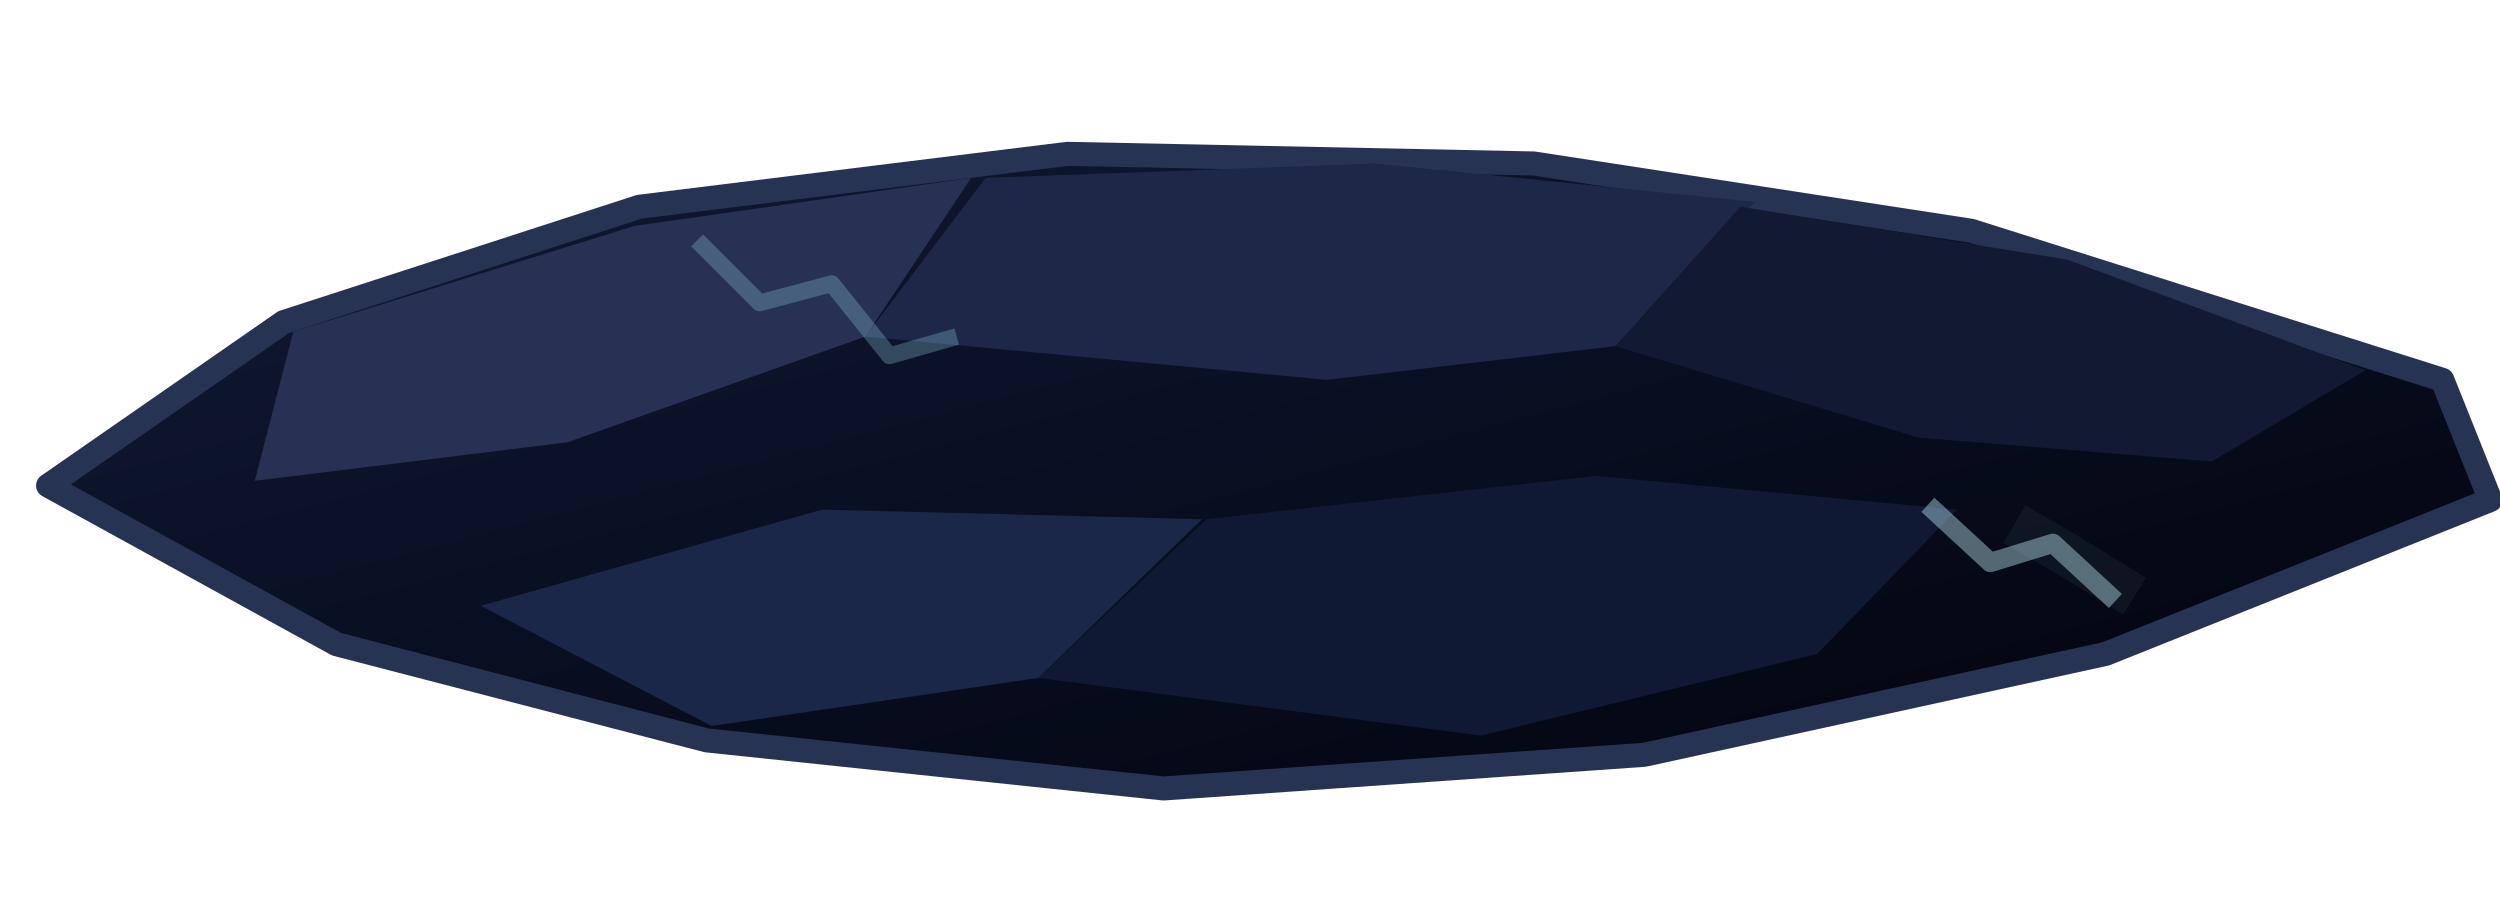
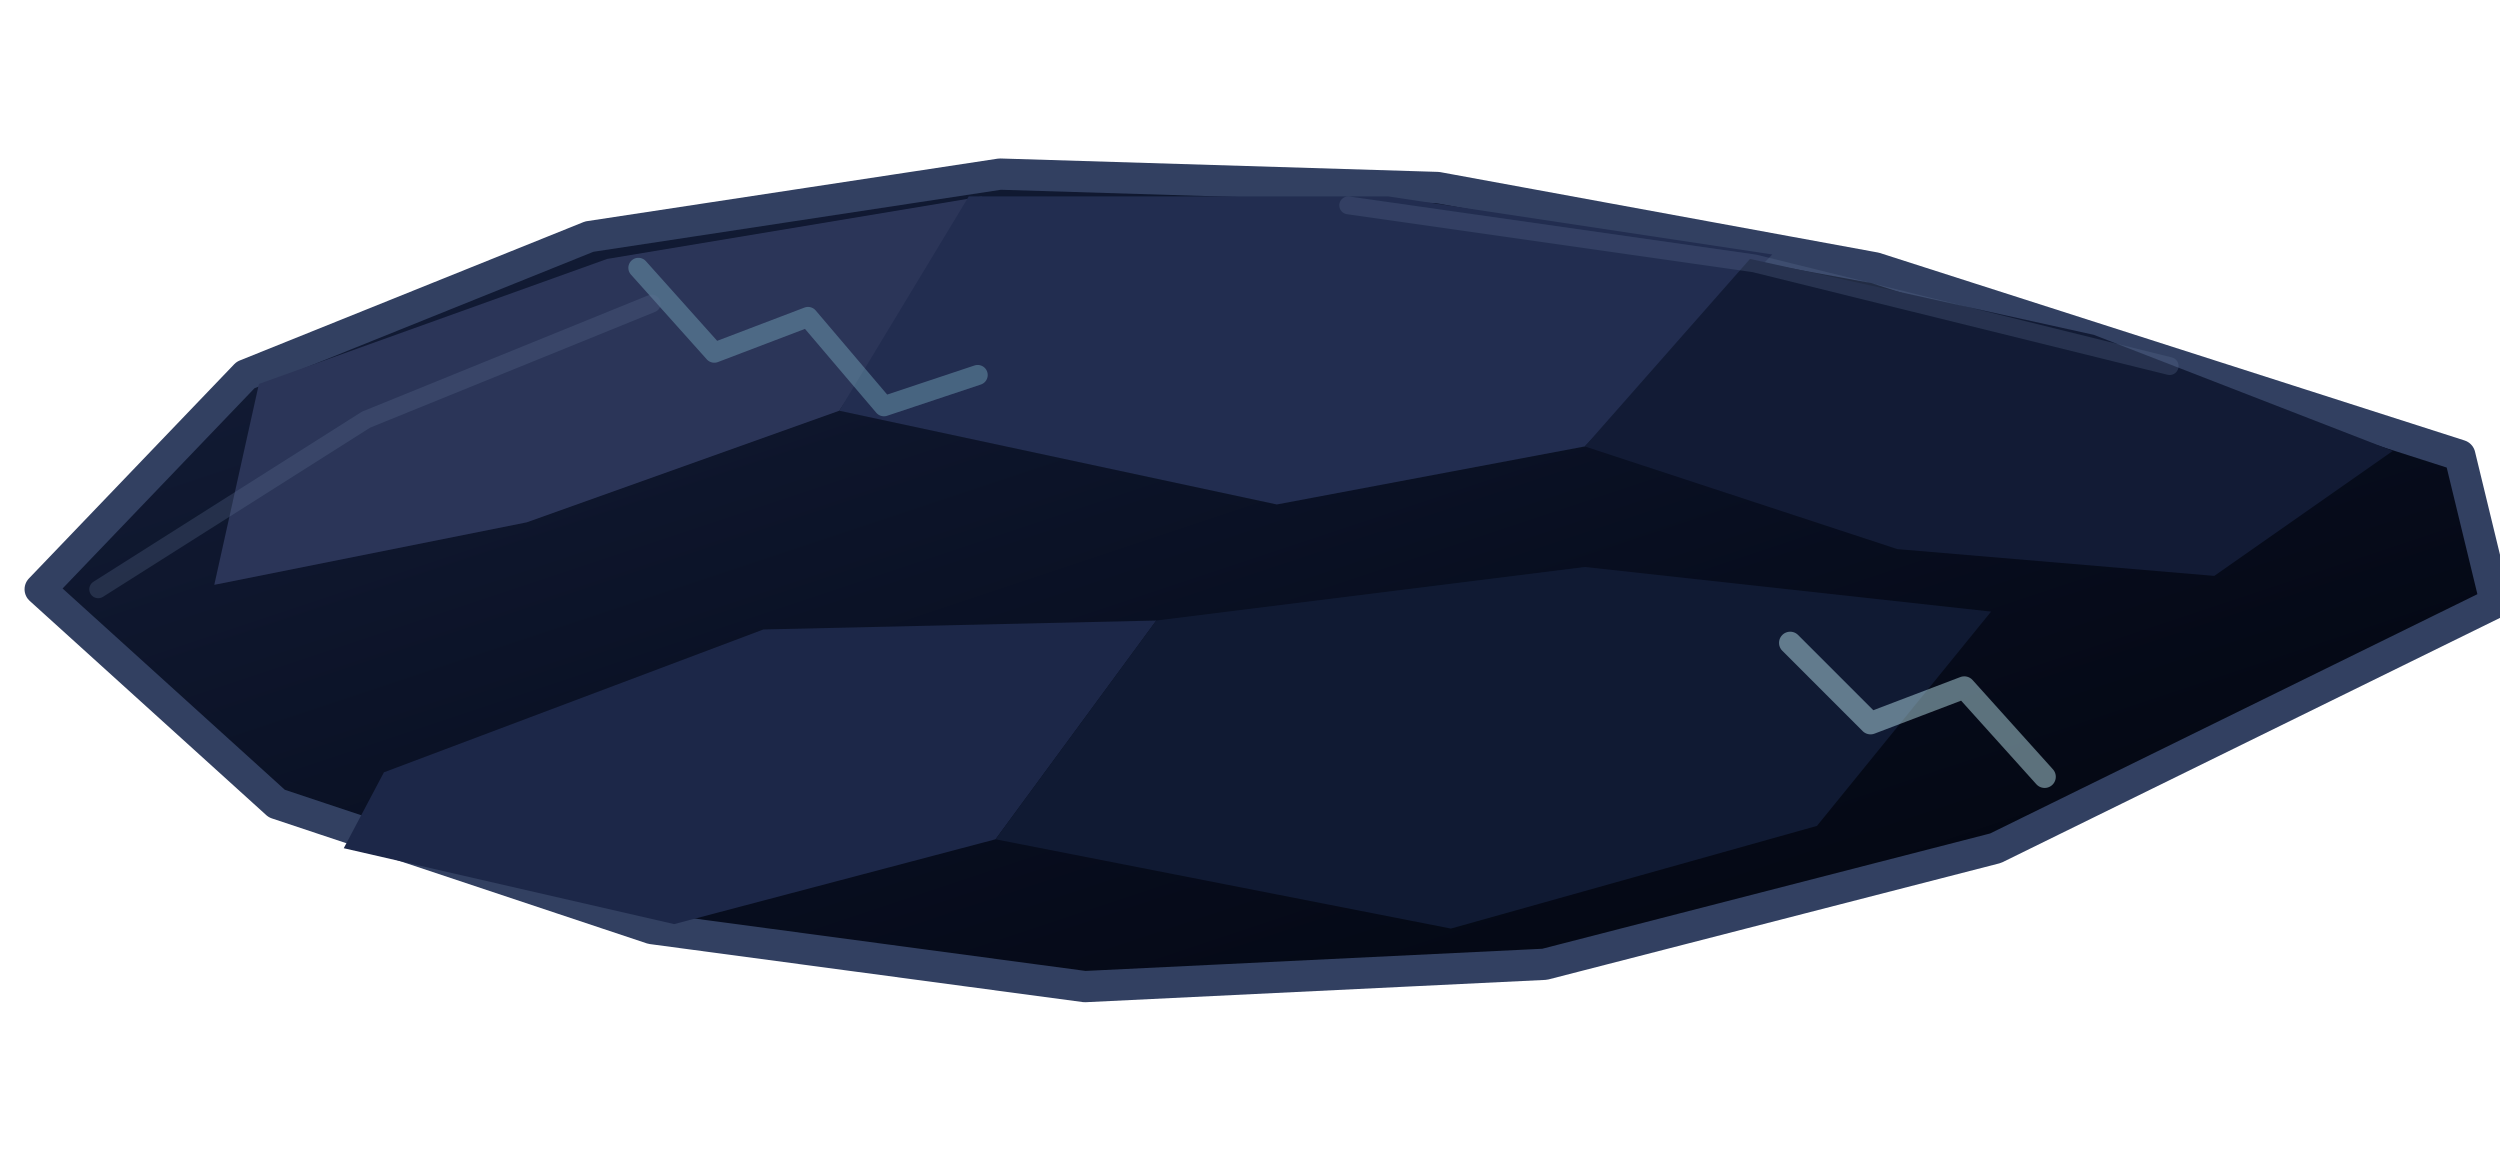
- <svg xmlns="http://www.w3.org/2000/svg" viewBox="0 0 520 190">
+ <svg xmlns="http://www.w3.org/2000/svg" viewBox="0 0 560 260">
  <defs>
    <linearGradient id="b" x1="0" y1="0" x2="1" y2="1">
-       <stop stop-color="#111a35" />
-       <stop offset=".6" stop-color="#070c1d" />
+       <stop stop-color="#151f3b" />
+       <stop offset=".6" stop-color="#070d1e" />
      <stop offset="1" stop-color="#02040b" />
    </linearGradient>
  </defs>
-   <g stroke-linejoin="round">
-     <path d="M10 101 59 67 133 43 222 32 319 34 410 48 508 79 518 104 438 136 342 157 242 164 147 154 70 134Z" fill="url(#b)" stroke="#273353" stroke-width="5" />
-     <path d="M61 69 132 47 202 37 180 70 118 92 53 100Z" fill="#273154" />
-     <path d="M205 37 286 34 365 42 336 72 276 79 180 70Z" fill="#1d2748" />
-     <path d="M362 43 430 54 492 77 460 96 399 91 336 72Z" fill="#121a33" />
-     <path d="M100 126 171 106 250 108 216 141 148 151Z" fill="#1b2749" />
-     <path d="M251 108 332 99 407 106 378 136 308 153 216 141Z" fill="#0f1933" />
-     <path d="M145 50 158 63 173 59 185 74 199 70" fill="none" stroke="#91cbdc" stroke-width="3.5" opacity=".30" />
-     <path d="M401 105 414 117 427 113 440 125" fill="none" stroke="#c9f5ff" stroke-width="4" opacity=".40" />
-     <path d="M419 109 431 116 444 124" fill="none" stroke="#c9f5ff" stroke-width="9" opacity=".05" />
+   <g stroke-linejoin="round" stroke-linecap="round">
+     <path d="M9 132 55 84 132 53 224 39 322 42 420 60 551 102 559 135 447 190 346 216 243 221 146 208 62 180Z" fill="url(#b)" stroke="#324061" stroke-width="7" />
+     <path d="M58 86 136 58 220 44 188 92 118 117 48 131Z" fill="#2b3558" />
+     <path d="M217 44 311 44 397 57 355 100 286 113 188 92Z" fill="#222d50" />
+     <path d="M392 58 469 75 536 101 496 129 425 123 355 100Z" fill="#121b35" />
+     <path d="M86 173 171 141 259 139 223 188 151 207 77 190Z" fill="#1c2748" />
+     <path d="M259 139 355 127 446 137 407 185 325 208 223 188Z" fill="#101a33" />
+     <path d="M143 60 160 79 181 71 198 91 219 84" fill="none" stroke="#91cddd" stroke-width="4.5" opacity=".34" />
+     <path d="M401 144 419 162 440 154 458 174" fill="none" stroke="#caf5ff" stroke-width="5" opacity=".44" />
+     <path d="M22 132 82 94 146 68 M302 46 393 59 486 82" fill="none" stroke="#5c7192" stroke-width="4" opacity=".28" />
  </g>
</svg>
